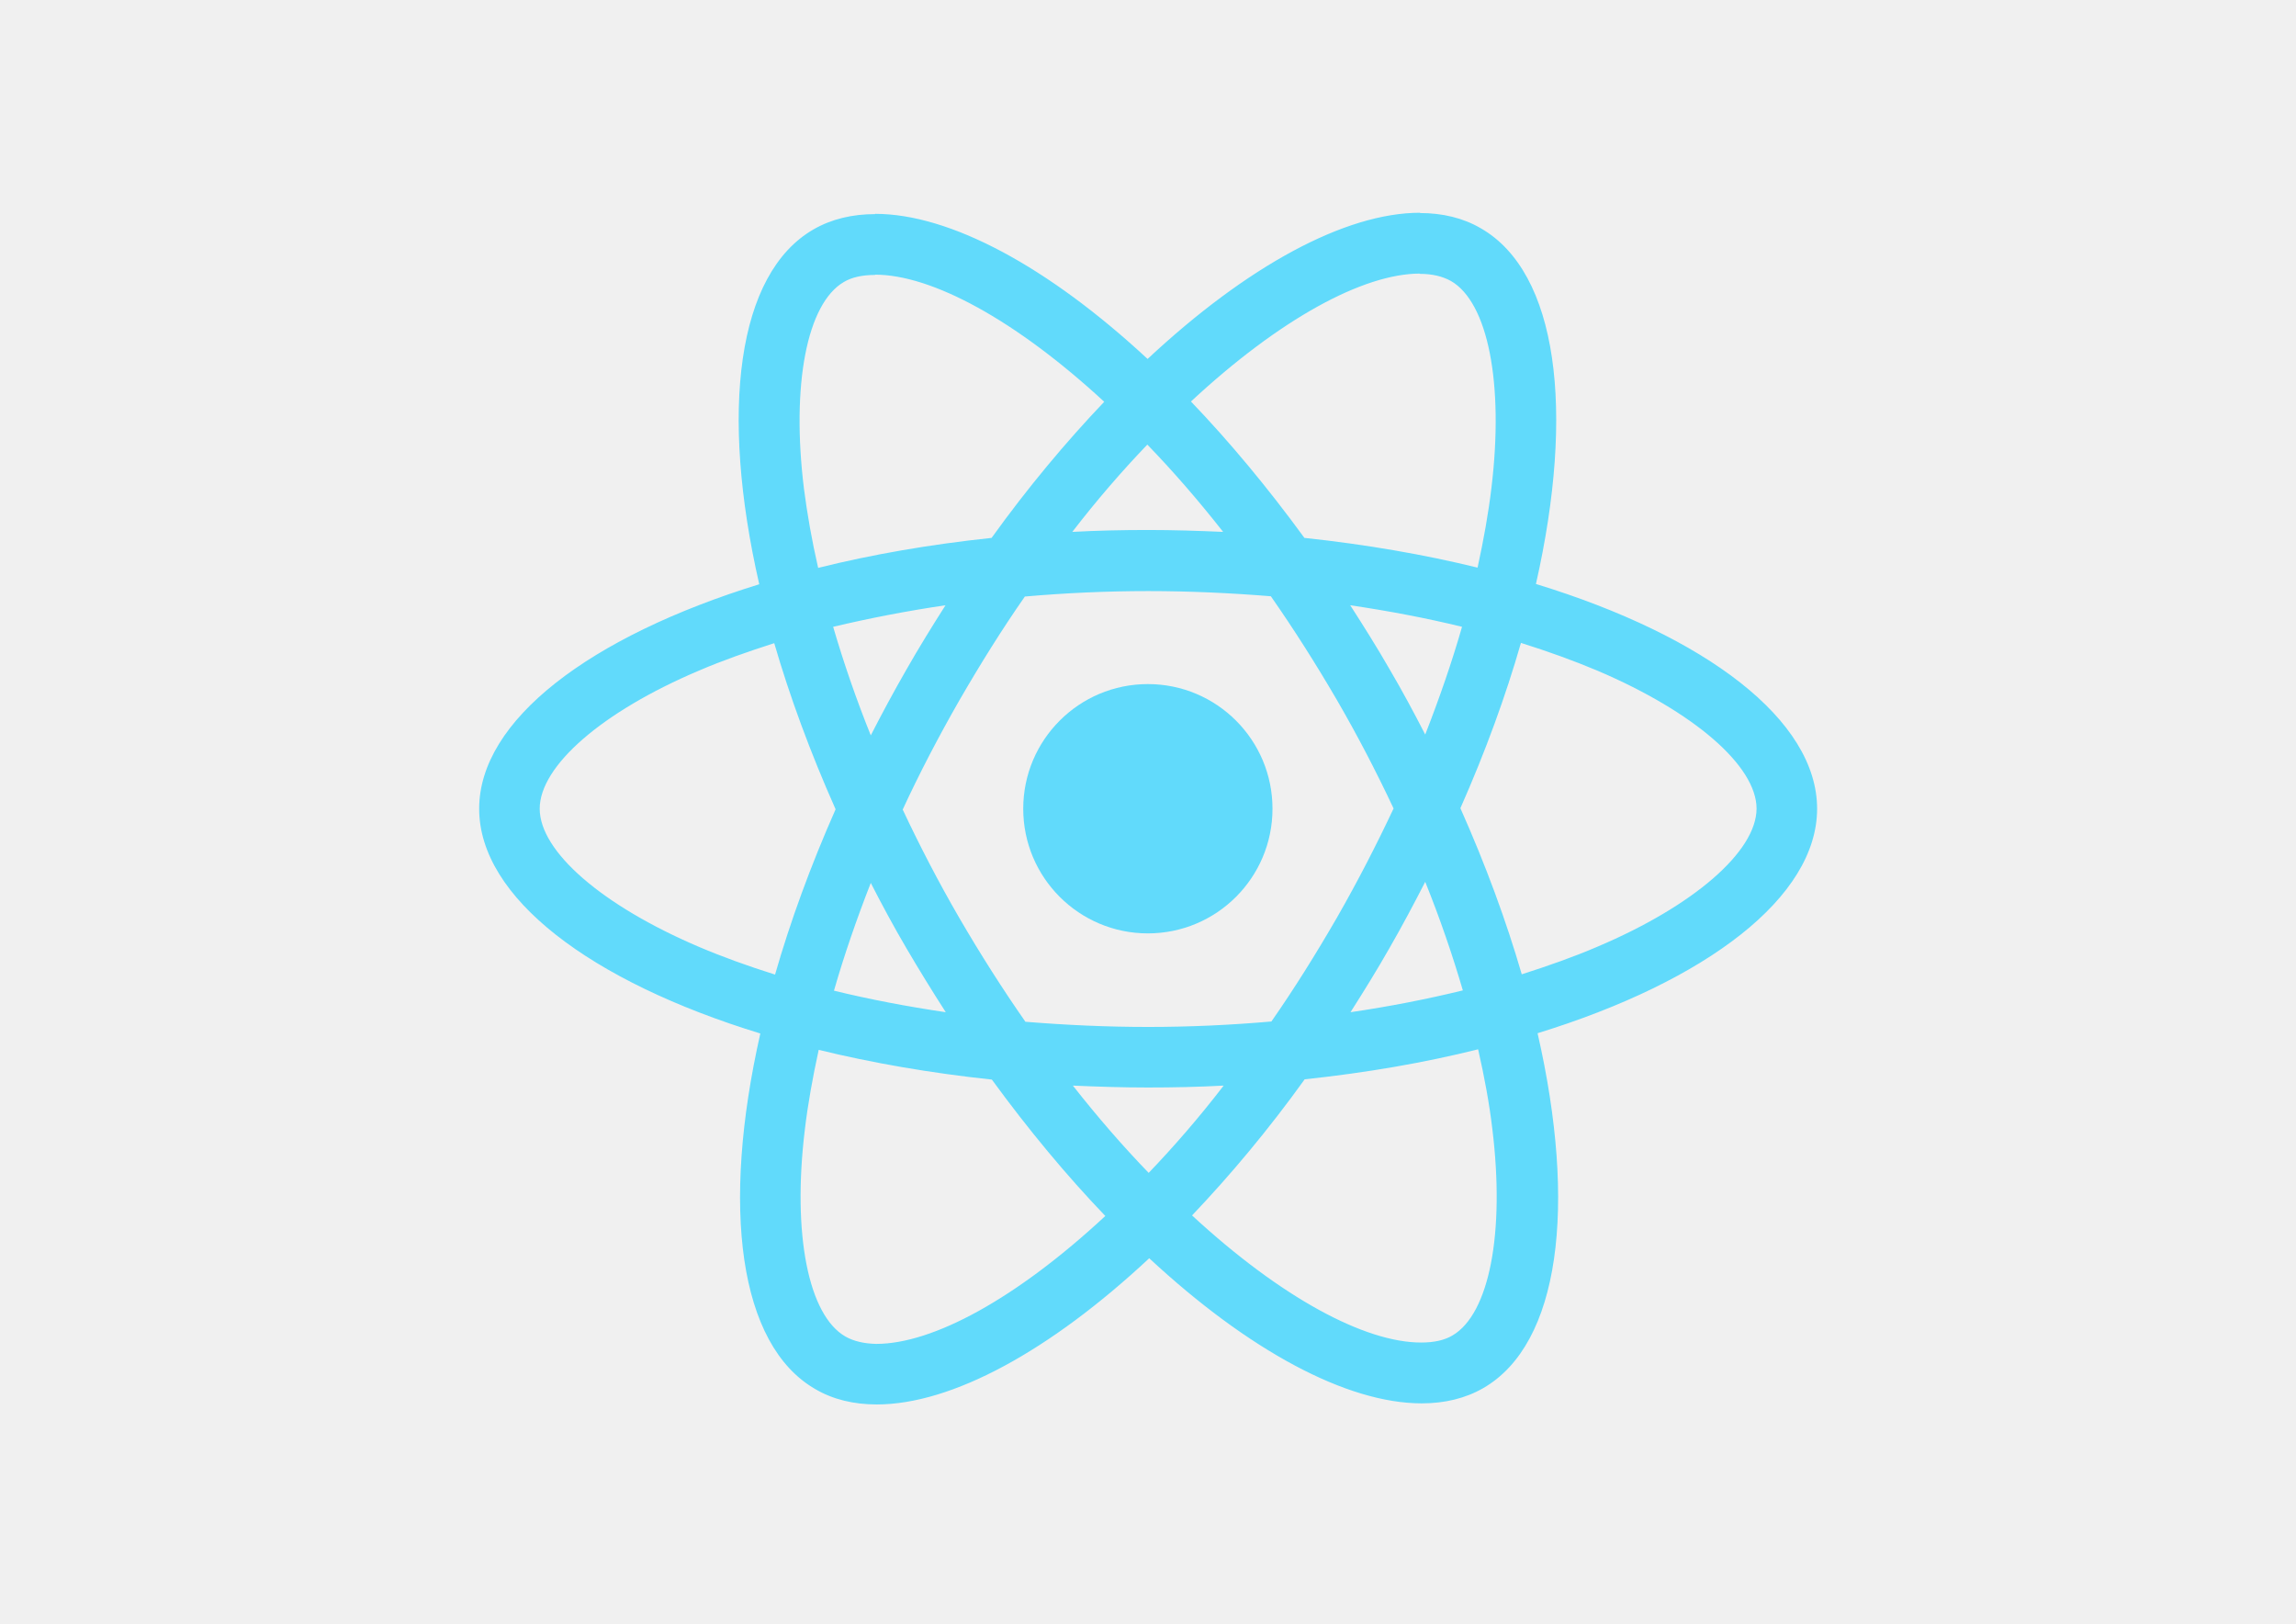
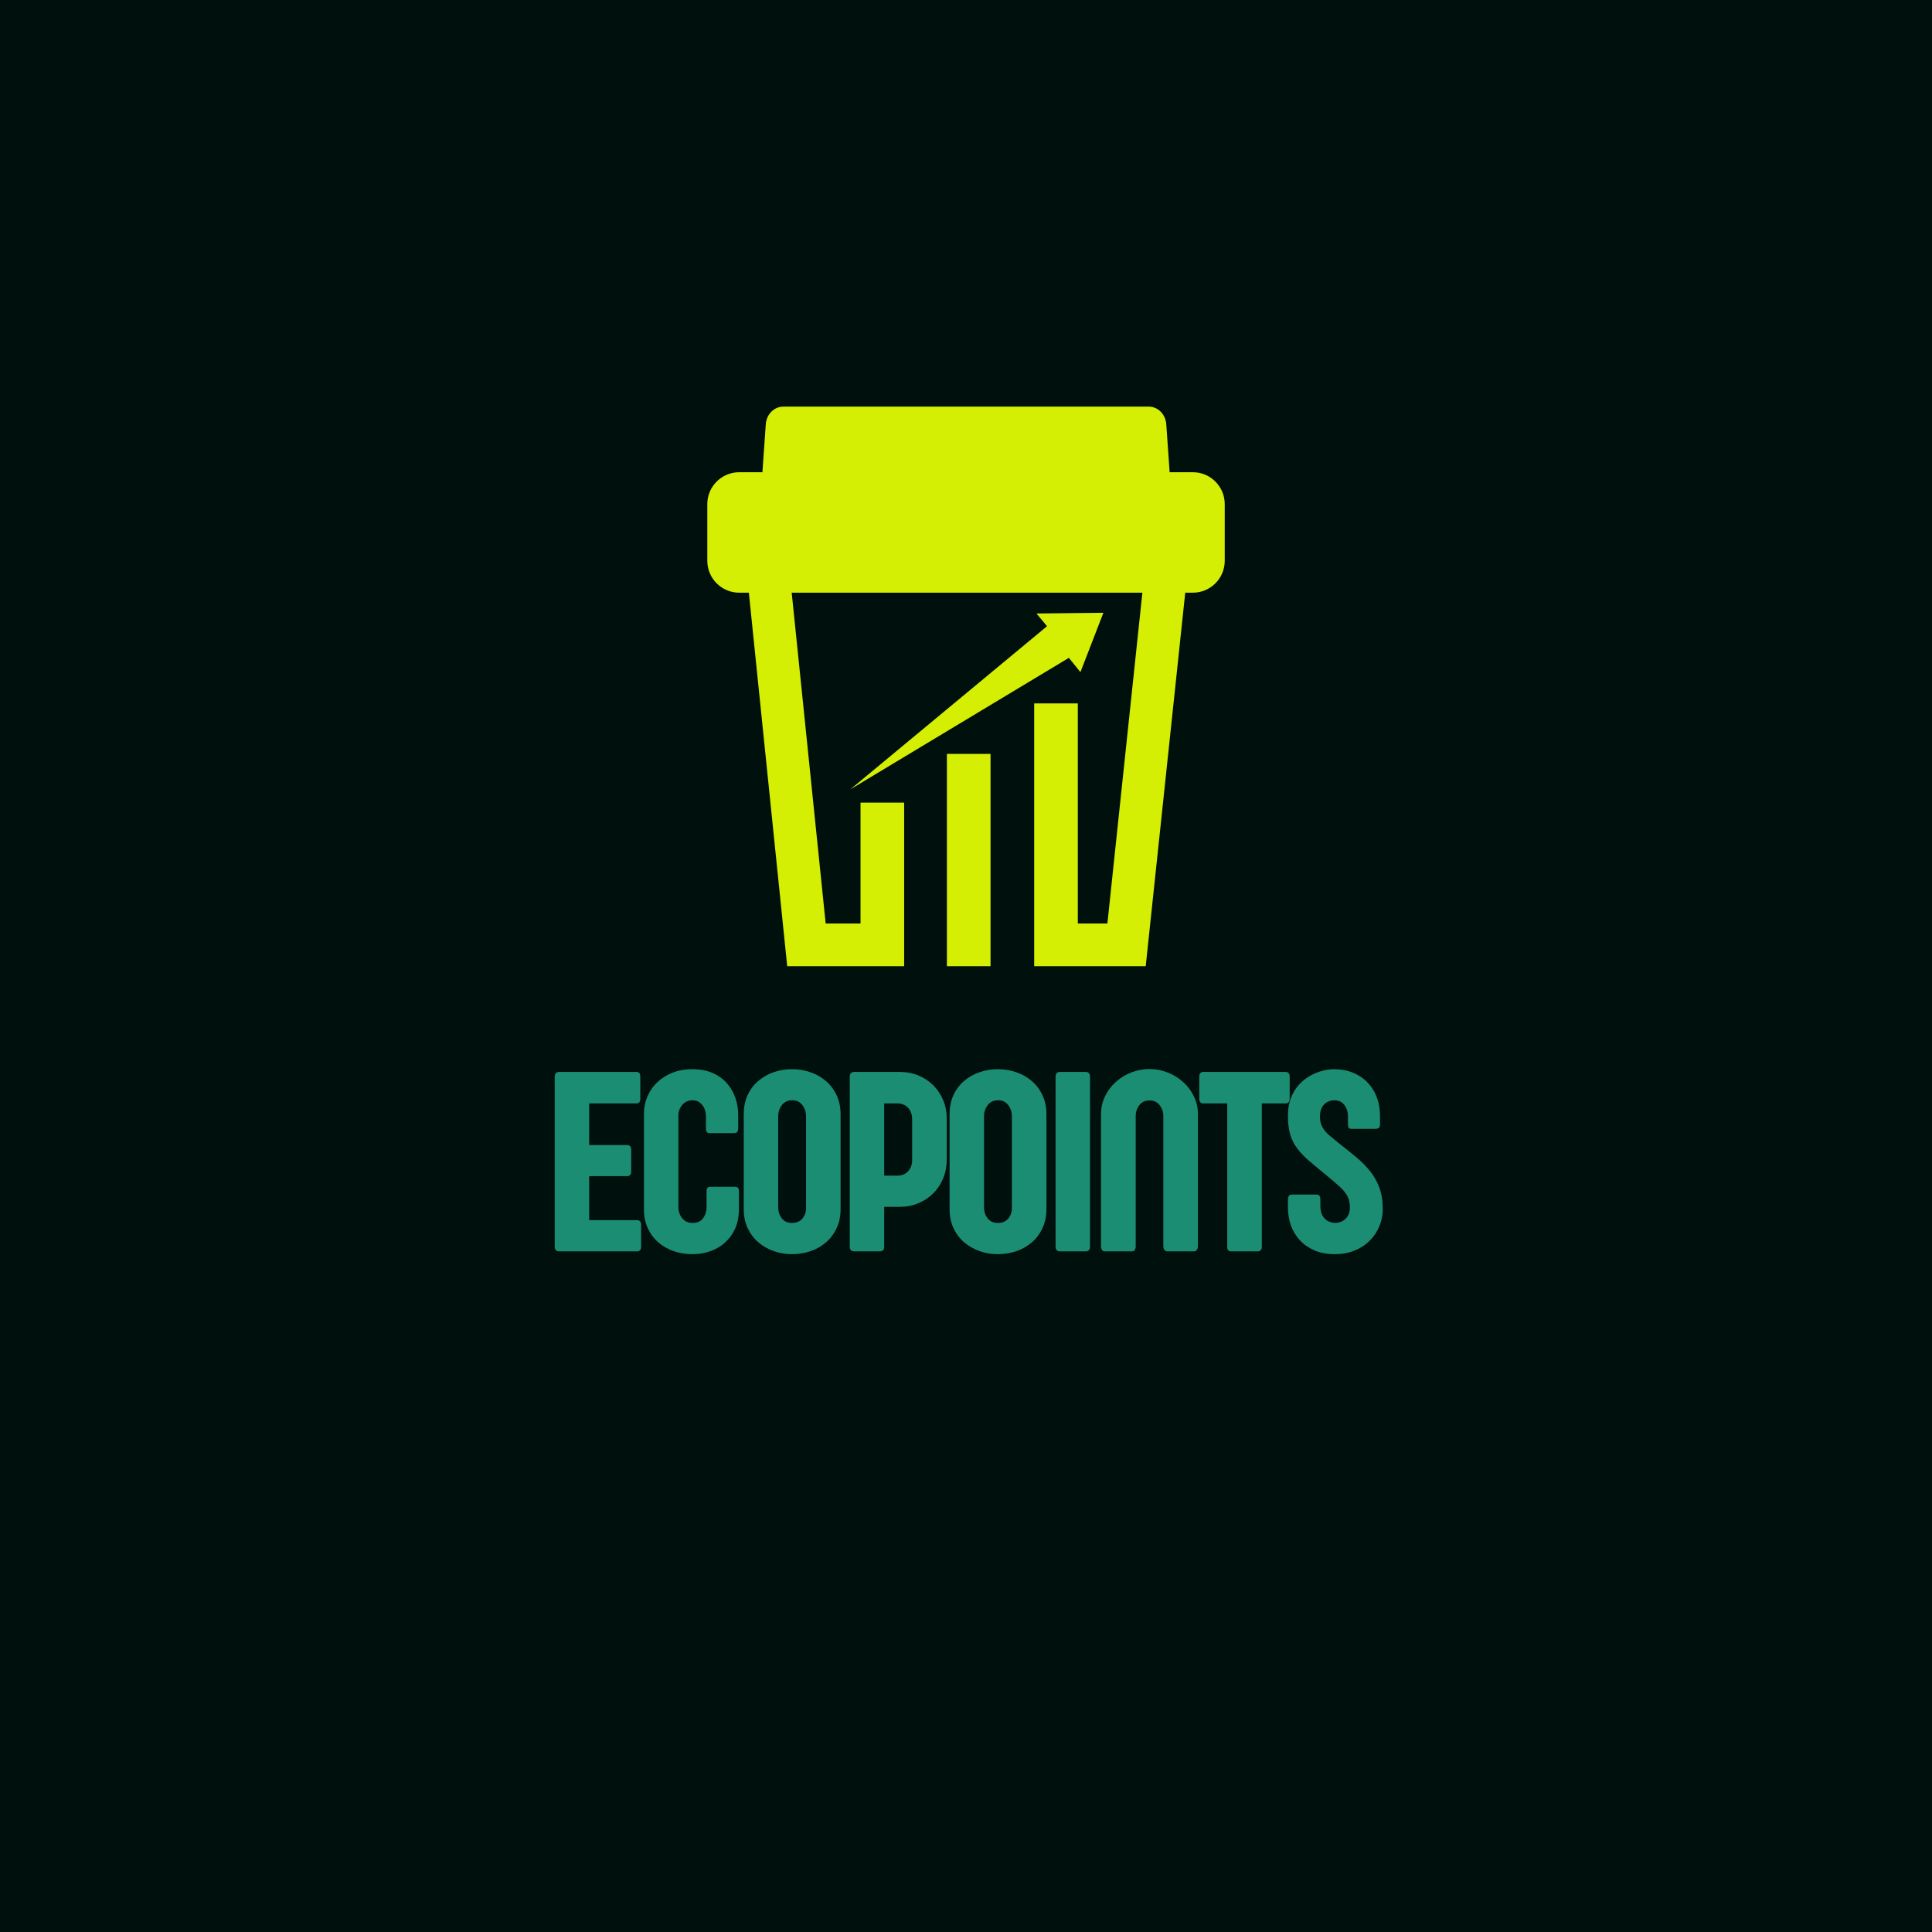
- <svg xmlns="http://www.w3.org/2000/svg" viewBox="0 0 841.9 595.3">
-   <g fill="#61DAFB">
-     <path d="M666.3 296.5c0-32.5-40.7-63.3-103.1-82.4 14.4-63.6 8-114.2-20.2-130.4-6.5-3.8-14.1-5.6-22.4-5.6v22.3c4.6 0 8.3.9 11.4 2.6 13.6 7.8 19.5 37.5 14.9 75.7-1.1 9.4-2.9 19.3-5.1 29.4-19.6-4.8-41-8.5-63.5-10.9-13.5-18.5-27.5-35.3-41.6-50 32.6-30.3 63.2-46.9 84-46.9V78c-27.5 0-63.5 19.6-99.9 53.6-36.4-33.8-72.4-53.2-99.9-53.2v22.3c20.7 0 51.4 16.5 84 46.6-14 14.7-28 31.4-41.3 49.9-22.6 2.4-44 6.1-63.6 11-2.3-10-4-19.7-5.2-29-4.7-38.2 1.1-67.9 14.6-75.8 3-1.8 6.9-2.6 11.5-2.6V78.5c-8.4 0-16 1.8-22.6 5.6-28.1 16.2-34.4 66.7-19.9 130.1-62.2 19.2-102.7 49.9-102.7 82.3 0 32.5 40.7 63.3 103.1 82.4-14.4 63.6-8 114.2 20.2 130.4 6.5 3.8 14.1 5.6 22.5 5.6 27.5 0 63.5-19.6 99.9-53.6 36.4 33.8 72.4 53.2 99.9 53.2 8.4 0 16-1.8 22.6-5.6 28.1-16.2 34.4-66.7 19.9-130.1 62-19.1 102.5-49.9 102.5-82.3zm-130.2-66.7c-3.7 12.9-8.3 26.2-13.5 39.5-4.1-8-8.4-16-13.1-24-4.6-8-9.5-15.8-14.4-23.4 14.2 2.1 27.9 4.7 41 7.9zm-45.8 106.5c-7.8 13.5-15.8 26.3-24.1 38.2-14.9 1.3-30 2-45.2 2-15.1 0-30.2-.7-45-1.9-8.3-11.9-16.4-24.6-24.2-38-7.6-13.1-14.5-26.4-20.8-39.8 6.2-13.4 13.2-26.8 20.7-39.9 7.8-13.5 15.8-26.3 24.1-38.2 14.9-1.3 30-2 45.2-2 15.1 0 30.2.7 45 1.9 8.3 11.9 16.4 24.6 24.2 38 7.6 13.1 14.5 26.4 20.8 39.8-6.3 13.4-13.2 26.8-20.7 39.9zm32.3-13c5.4 13.4 10 26.8 13.8 39.8-13.1 3.2-26.9 5.9-41.2 8 4.9-7.7 9.8-15.6 14.4-23.7 4.6-8 8.9-16.1 13-24.1zM421.2 430c-9.3-9.6-18.6-20.3-27.8-32 9 .4 18.2.7 27.5.7 9.4 0 18.7-.2 27.8-.7-9 11.7-18.3 22.4-27.5 32zm-74.4-58.9c-14.2-2.1-27.9-4.7-41-7.9 3.7-12.9 8.3-26.2 13.5-39.5 4.1 8 8.4 16 13.1 24 4.7 8 9.5 15.8 14.4 23.4zM420.7 163c9.3 9.6 18.6 20.3 27.8 32-9-.4-18.2-.7-27.5-.7-9.4 0-18.7.2-27.8.7 9-11.7 18.3-22.4 27.5-32zm-74 58.9c-4.9 7.7-9.8 15.6-14.4 23.7-4.6 8-8.9 16-13 24-5.4-13.4-10-26.8-13.8-39.8 13.1-3.1 26.9-5.8 41.2-7.9zm-90.5 125.2c-35.4-15.1-58.3-34.9-58.3-50.6 0-15.7 22.9-35.6 58.3-50.6 8.6-3.7 18-7 27.7-10.1 5.7 19.6 13.2 40 22.5 60.9-9.2 20.8-16.6 41.1-22.2 60.6-9.9-3.1-19.3-6.5-28-10.2zM310 490c-13.6-7.8-19.5-37.5-14.9-75.7 1.1-9.4 2.9-19.3 5.1-29.4 19.6 4.8 41 8.5 63.5 10.9 13.5 18.5 27.5 35.3 41.6 50-32.6 30.3-63.2 46.9-84 46.9-4.5-.1-8.3-1-11.3-2.7zm237.2-76.2c4.7 38.2-1.1 67.9-14.6 75.8-3 1.8-6.9 2.6-11.5 2.6-20.7 0-51.4-16.5-84-46.6 14-14.7 28-31.4 41.3-49.9 22.6-2.4 44-6.1 63.6-11 2.3 10.1 4.1 19.8 5.2 29.1zm38.5-66.7c-8.6 3.7-18 7-27.7 10.1-5.7-19.6-13.2-40-22.5-60.9 9.2-20.8 16.6-41.1 22.2-60.6 9.9 3.1 19.3 6.5 28.1 10.2 35.4 15.1 58.3 34.9 58.3 50.6-.1 15.7-23 35.6-58.4 50.6zM320.8 78.4z" />
-     <circle cx="420.9" cy="296.5" r="45.7" />
-     <path d="M520.5 78.1z" />
+ <svg xmlns="http://www.w3.org/2000/svg" width="500" zoomAndPan="magnify" viewBox="0 0 375 375" height="500" preserveAspectRatio="xMidYMid meet" version="1.0">
+   <defs>
+     <g />
+     <clipPath id="0852802e4d">
+       <path d="M 137.277 78.969 L 237.777 78.969 L 237.777 187.672 L 137.277 187.672 Z M 137.277 78.969 " clip-rule="nonzero" />
+     </clipPath>
+   </defs>
+   <rect x="-37.5" width="450" fill="#ffffff" y="-37.5" height="450" fill-opacity="1" />
+   <rect x="-37.5" width="450" fill="#00100c" y="-37.5" height="450" fill-opacity="1" />
+   <g fill="#1b8d73" fill-opacity="1">
+     <g transform="translate(105.8597, 242.889)">
+       <g>
+         <path d="M 8.5 -6.062 L 17.844 -6.062 C 18.039 -6.062 18.211 -5.988 18.359 -5.844 C 18.504 -5.707 18.578 -5.492 18.578 -5.203 L 18.578 -0.875 C 18.578 -0.57 18.504 -0.348 18.359 -0.203 C 18.211 -0.066 18.039 0 17.844 0 L 2.672 0 C 2.098 0 1.812 -0.316 1.812 -0.953 L 1.812 -33.859 C 1.812 -34.504 2.098 -34.828 2.672 -34.828 L 17.719 -34.828 C 18.188 -34.828 18.422 -34.52 18.422 -33.906 L 18.422 -29.625 C 18.422 -29.02 18.188 -28.719 17.719 -28.719 L 8.5 -28.719 L 8.5 -20.641 L 15.859 -20.641 C 16.078 -20.641 16.266 -20.57 16.422 -20.438 C 16.578 -20.301 16.656 -20.078 16.656 -19.766 L 16.656 -15.453 C 16.656 -15.148 16.578 -14.93 16.422 -14.797 C 16.273 -14.66 16.086 -14.594 15.859 -14.594 L 8.5 -14.594 Z M 8.5 -6.062 " />
+       </g>
+     </g>
+   </g>
+   <g fill="#1b8d73" fill-opacity="1">
+     <g transform="translate(123.7222, 242.889)">
+       <g>
+         <path d="M 19.562 -26.5 L 19.562 -24.062 C 19.562 -23.676 19.508 -23.395 19.406 -23.219 C 19.301 -23.039 19.082 -22.953 18.75 -22.953 L 14.062 -22.953 C 13.758 -22.953 13.555 -23.031 13.453 -23.188 C 13.348 -23.352 13.297 -23.613 13.297 -23.969 L 13.297 -26.297 C 13.297 -26.805 13.191 -27.289 12.984 -27.75 C 12.785 -28.207 12.492 -28.582 12.109 -28.875 C 11.723 -29.176 11.254 -29.328 10.703 -29.328 C 9.879 -29.328 9.211 -29.023 8.703 -28.422 C 8.203 -27.828 7.953 -27.141 7.953 -26.359 L 7.953 -8.562 C 7.953 -8.039 8.062 -7.547 8.281 -7.078 C 8.5 -6.609 8.812 -6.227 9.219 -5.938 C 9.633 -5.656 10.129 -5.516 10.703 -5.516 C 11.617 -5.516 12.301 -5.82 12.75 -6.438 C 13.195 -7.062 13.422 -7.77 13.422 -8.562 L 13.422 -11.547 C 13.422 -11.93 13.473 -12.191 13.578 -12.328 C 13.691 -12.461 13.891 -12.531 14.172 -12.531 L 18.875 -12.531 C 19.164 -12.531 19.375 -12.473 19.5 -12.359 C 19.633 -12.242 19.703 -11.992 19.703 -11.609 L 19.703 -8.188 C 19.703 -6.375 19.297 -4.812 18.484 -3.5 C 17.672 -2.188 16.578 -1.18 15.203 -0.484 C 13.836 0.203 12.316 0.547 10.641 0.547 C 9.391 0.547 8.195 0.352 7.062 -0.031 C 5.926 -0.426 4.922 -1 4.047 -1.75 C 3.18 -2.508 2.5 -3.43 2 -4.516 C 1.508 -5.598 1.266 -6.82 1.266 -8.188 L 1.266 -26.625 C 1.266 -27.863 1.492 -29.016 1.953 -30.078 C 2.41 -31.148 3.055 -32.078 3.891 -32.859 C 4.734 -33.648 5.723 -34.266 6.859 -34.703 C 8.004 -35.141 9.266 -35.359 10.641 -35.359 C 12.172 -35.359 13.5 -35.109 14.625 -34.609 C 15.75 -34.109 16.676 -33.438 17.406 -32.594 C 18.133 -31.75 18.676 -30.801 19.031 -29.75 C 19.383 -28.695 19.562 -27.613 19.562 -26.5 Z M 19.562 -26.5 " />
+       </g>
+     </g>
+   </g>
+   <g fill="#1b8d73" fill-opacity="1">
+     <g transform="translate(143.0946, 242.889)">
+       <g>
+         <path d="M 20.062 -26.625 L 20.062 -8.188 C 20.062 -6.82 19.805 -5.598 19.297 -4.516 C 18.797 -3.43 18.109 -2.508 17.234 -1.75 C 16.367 -1 15.363 -0.426 14.219 -0.031 C 13.082 0.352 11.883 0.547 10.625 0.547 C 9.363 0.547 8.172 0.344 7.047 -0.062 C 5.922 -0.469 4.922 -1.047 4.047 -1.797 C 3.18 -2.555 2.5 -3.477 2 -4.562 C 1.508 -5.645 1.266 -6.852 1.266 -8.188 L 1.266 -26.625 C 1.266 -27.988 1.508 -29.211 2 -30.297 C 2.5 -31.379 3.18 -32.297 4.047 -33.047 C 4.922 -33.805 5.922 -34.379 7.047 -34.766 C 8.172 -35.16 9.363 -35.359 10.625 -35.359 C 11.883 -35.359 13.082 -35.16 14.219 -34.766 C 15.363 -34.379 16.367 -33.805 17.234 -33.047 C 18.109 -32.297 18.797 -31.379 19.297 -30.297 C 19.805 -29.223 20.062 -28 20.062 -26.625 Z M 10.672 -29.328 C 9.816 -29.328 9.148 -29.016 8.672 -28.391 C 8.191 -27.766 7.953 -27.051 7.953 -26.25 L 7.953 -8.531 C 7.953 -7.738 8.18 -7.035 8.641 -6.422 C 9.109 -5.816 9.77 -5.516 10.625 -5.516 C 11.5 -5.516 12.172 -5.797 12.641 -6.359 C 13.117 -6.922 13.359 -7.594 13.359 -8.375 L 13.359 -26.25 C 13.359 -27.051 13.117 -27.766 12.641 -28.391 C 12.172 -29.016 11.516 -29.328 10.672 -29.328 Z M 10.672 -29.328 " />
+       </g>
+     </g>
+   </g>
+   <g fill="#1b8d73" fill-opacity="1">
+     <g transform="translate(163.1214, 242.889)">
+       <g>
+         <path d="M 13.922 -17.688 L 13.922 -25.672 C 13.922 -26.578 13.656 -27.312 13.125 -27.875 C 12.594 -28.438 11.895 -28.719 11.031 -28.719 L 8.5 -28.719 L 8.5 -14.703 L 11.047 -14.703 C 11.922 -14.703 12.617 -14.984 13.141 -15.547 C 13.66 -16.117 13.922 -16.832 13.922 -17.688 Z M 1.812 -0.953 L 1.812 -33.859 C 1.812 -34.504 2.098 -34.828 2.672 -34.828 L 11.547 -34.828 C 12.836 -34.828 14.035 -34.598 15.141 -34.141 C 16.254 -33.68 17.223 -33.039 18.047 -32.219 C 18.867 -31.395 19.504 -30.43 19.953 -29.328 C 20.41 -28.234 20.641 -27.055 20.641 -25.797 L 20.641 -17.75 C 20.641 -16.488 20.41 -15.301 19.953 -14.188 C 19.504 -13.082 18.867 -12.113 18.047 -11.281 C 17.223 -10.457 16.254 -9.812 15.141 -9.344 C 14.035 -8.875 12.836 -8.641 11.547 -8.641 L 8.5 -8.641 L 8.5 -0.953 C 8.5 -0.316 8.223 0 7.672 0 L 2.672 0 C 2.098 0 1.812 -0.316 1.812 -0.953 Z M 1.812 -0.953 " />
+       </g>
+     </g>
+   </g>
+   <g fill="#1b8d73" fill-opacity="1">
+     <g transform="translate(183.0475, 242.889)">
+       <g>
+         <path d="M 20.062 -26.625 L 20.062 -8.188 C 20.062 -6.82 19.805 -5.598 19.297 -4.516 C 18.797 -3.43 18.109 -2.508 17.234 -1.75 C 16.367 -1 15.363 -0.426 14.219 -0.031 C 13.082 0.352 11.883 0.547 10.625 0.547 C 9.363 0.547 8.172 0.344 7.047 -0.062 C 5.922 -0.469 4.922 -1.047 4.047 -1.797 C 3.18 -2.555 2.5 -3.477 2 -4.562 C 1.508 -5.645 1.266 -6.852 1.266 -8.188 L 1.266 -26.625 C 1.266 -27.988 1.508 -29.211 2 -30.297 C 2.5 -31.379 3.18 -32.297 4.047 -33.047 C 4.922 -33.805 5.922 -34.379 7.047 -34.766 C 8.172 -35.16 9.363 -35.359 10.625 -35.359 C 11.883 -35.359 13.082 -35.16 14.219 -34.766 C 15.363 -34.379 16.367 -33.805 17.234 -33.047 C 18.109 -32.297 18.797 -31.379 19.297 -30.297 C 19.805 -29.223 20.062 -28 20.062 -26.625 Z M 10.672 -29.328 C 9.816 -29.328 9.148 -29.016 8.672 -28.391 C 8.191 -27.766 7.953 -27.051 7.953 -26.25 L 7.953 -8.531 C 7.953 -7.738 8.18 -7.035 8.641 -6.422 C 9.109 -5.816 9.77 -5.516 10.625 -5.516 C 11.5 -5.516 12.172 -5.797 12.641 -6.359 C 13.117 -6.922 13.359 -7.594 13.359 -8.375 L 13.359 -26.25 C 13.359 -27.051 13.117 -27.766 12.641 -28.391 C 12.172 -29.016 11.516 -29.328 10.672 -29.328 Z M 10.672 -29.328 " />
+       </g>
+     </g>
+   </g>
+   <g fill="#1b8d73" fill-opacity="1">
+     <g transform="translate(203.0742, 242.889)">
+       <g>
+         <path d="M 8.5 -33.859 L 8.5 -0.953 C 8.5 -0.316 8.223 0 7.672 0 L 2.641 0 C 2.086 0 1.812 -0.316 1.812 -0.953 L 1.812 -33.859 C 1.812 -34.504 2.086 -34.828 2.641 -34.828 L 7.672 -34.828 C 8.223 -34.828 8.5 -34.504 8.5 -33.859 Z M 8.5 -33.859 " />
+       </g>
+     </g>
+   </g>
+   <g fill="#1b8d73" fill-opacity="1">
+     <g transform="translate(212.1287, 242.889)">
+       <g>
+         <path d="M 19.578 0 L 14.469 0 C 14.219 0 14.02 -0.098 13.875 -0.297 C 13.738 -0.504 13.672 -0.738 13.672 -1 L 13.672 -26.281 C 13.672 -27.062 13.43 -27.758 12.953 -28.375 C 12.484 -28.988 11.832 -29.297 11 -29.297 C 10.145 -29.297 9.484 -28.988 9.016 -28.375 C 8.547 -27.758 8.312 -27.062 8.312 -26.281 L 8.312 -0.984 C 8.312 -0.711 8.254 -0.477 8.141 -0.281 C 8.035 -0.094 7.836 0 7.547 0 L 2.234 0 C 2.055 0 1.898 -0.094 1.766 -0.281 C 1.641 -0.477 1.578 -0.711 1.578 -0.984 L 1.578 -26.656 C 1.578 -27.863 1.828 -28.992 2.328 -30.047 C 2.836 -31.109 3.523 -32.035 4.391 -32.828 C 5.254 -33.629 6.254 -34.254 7.391 -34.703 C 8.523 -35.16 9.719 -35.391 10.969 -35.391 C 12.227 -35.391 13.426 -35.16 14.562 -34.703 C 15.695 -34.254 16.695 -33.629 17.562 -32.828 C 18.438 -32.035 19.125 -31.109 19.625 -30.047 C 20.133 -28.992 20.391 -27.863 20.391 -26.656 L 20.391 -1 C 20.391 -0.75 20.328 -0.52 20.203 -0.312 C 20.078 -0.102 19.867 0 19.578 0 Z M 19.578 0 " />
+       </g>
+     </g>
+   </g>
+   <g fill="#1b8d73" fill-opacity="1">
+     <g transform="translate(232.8097, 242.889)">
+       <g>
+         <path d="M 16.781 -28.719 L 12.109 -28.719 L 12.109 -0.875 C 12.109 -0.594 12.035 -0.375 11.891 -0.219 C 11.742 -0.07 11.57 0 11.375 0 L 6.109 0 C 5.891 0 5.711 -0.07 5.578 -0.219 C 5.453 -0.375 5.391 -0.594 5.391 -0.875 L 5.391 -28.719 L 0.703 -28.719 C 0.484 -28.719 0.305 -28.789 0.172 -28.938 C 0.035 -29.094 -0.031 -29.32 -0.031 -29.625 L -0.031 -33.906 C -0.031 -34.207 0.035 -34.438 0.172 -34.594 C 0.305 -34.75 0.484 -34.828 0.703 -34.828 L 16.781 -34.828 C 17 -34.828 17.176 -34.75 17.312 -34.594 C 17.445 -34.445 17.516 -34.223 17.516 -33.922 L 17.516 -29.625 C 17.516 -29.32 17.445 -29.094 17.312 -28.938 C 17.176 -28.789 17 -28.719 16.781 -28.719 Z M 16.781 -28.719 " />
+       </g>
+     </g>
+   </g>
+   <g fill="#1b8d73" fill-opacity="1">
+     <g transform="translate(248.9861, 242.889)">
+       <g>
+         <path d="M 12.656 -24.734 L 12.656 -26.156 C 12.656 -27.02 12.426 -27.766 11.969 -28.391 C 11.52 -29.016 10.844 -29.328 9.938 -29.328 C 9.52 -29.328 9.098 -29.219 8.672 -29 C 8.254 -28.789 7.906 -28.457 7.625 -28 C 7.352 -27.539 7.219 -26.926 7.219 -26.156 C 7.219 -25.363 7.375 -24.688 7.688 -24.125 C 8 -23.562 8.438 -23.035 9 -22.547 C 9.562 -22.066 10.211 -21.531 10.953 -20.938 C 12.117 -20.031 13.211 -19.148 14.234 -18.297 C 15.266 -17.441 16.164 -16.535 16.938 -15.578 C 17.707 -14.617 18.312 -13.547 18.75 -12.359 C 19.188 -11.172 19.406 -9.781 19.406 -8.188 C 19.406 -7.008 19.18 -5.895 18.734 -4.844 C 18.297 -3.789 17.664 -2.859 16.844 -2.047 C 16.031 -1.234 15.051 -0.598 13.906 -0.141 C 12.77 0.316 11.508 0.547 10.125 0.547 C 8.613 0.547 7.285 0.301 6.141 -0.188 C 5.004 -0.688 4.051 -1.352 3.281 -2.188 C 2.52 -3.031 1.945 -3.992 1.562 -5.078 C 1.188 -6.172 1 -7.305 1 -8.484 L 1 -9.812 C 1 -10.25 1.051 -10.562 1.156 -10.75 C 1.27 -10.938 1.504 -11.031 1.859 -11.031 L 6.438 -11.031 C 6.789 -11.031 7.02 -10.953 7.125 -10.797 C 7.238 -10.648 7.297 -10.383 7.297 -10 L 7.297 -8.859 C 7.297 -8.016 7.445 -7.348 7.75 -6.859 C 8.051 -6.379 8.426 -6.035 8.875 -5.828 C 9.32 -5.629 9.754 -5.531 10.172 -5.531 C 10.953 -5.531 11.625 -5.797 12.188 -6.328 C 12.75 -6.867 13.031 -7.602 13.031 -8.531 C 13.031 -9.352 12.879 -10.062 12.578 -10.656 C 12.273 -11.25 11.801 -11.848 11.156 -12.453 C 10.508 -13.055 9.672 -13.781 8.641 -14.625 C 7.328 -15.695 6.188 -16.645 5.219 -17.469 C 4.258 -18.289 3.469 -19.109 2.844 -19.922 C 2.219 -20.734 1.754 -21.641 1.453 -22.641 C 1.148 -23.648 1 -24.879 1 -26.328 C 1 -27.641 1.191 -28.789 1.578 -29.781 C 1.973 -30.781 2.492 -31.633 3.141 -32.344 C 3.785 -33.051 4.5 -33.625 5.281 -34.062 C 6.07 -34.508 6.867 -34.836 7.672 -35.047 C 8.484 -35.254 9.238 -35.359 9.938 -35.359 C 11.688 -35.359 13.234 -34.977 14.578 -34.219 C 15.922 -33.469 16.973 -32.406 17.734 -31.031 C 18.492 -29.656 18.875 -28.035 18.875 -26.172 L 18.875 -24.734 C 18.875 -24.391 18.812 -24.145 18.688 -24 C 18.562 -23.852 18.297 -23.781 17.891 -23.781 L 13.391 -23.781 C 13.066 -23.781 12.863 -23.852 12.781 -24 C 12.695 -24.145 12.656 -24.391 12.656 -24.734 Z M 12.656 -24.734 " />
+       </g>
+     </g>
+   </g>
+   <g clip-path="url(#0852802e4d)">
+     <path fill="#d4ee04" d="M 201.176 119.078 L 203.23 121.547 L 165.043 153.219 L 207.465 127.688 L 209.711 130.461 L 214.168 118.941 Z M 192.262 187.539 L 183.793 187.539 L 183.793 146.328 L 192.262 146.328 Z M 153.668 115.039 L 160.262 179.25 L 167.027 179.25 L 167.027 155.793 L 175.496 155.793 L 175.496 187.539 L 152.797 187.539 L 152.414 183.812 L 145.352 115.039 L 143.457 115.039 C 140.066 115.039 137.289 112.262 137.289 108.867 L 137.289 97.832 C 137.289 94.438 140.066 91.66 143.457 91.66 L 147.984 91.66 L 148.637 82.355 C 148.766 80.473 150.184 78.922 152.07 78.922 L 222.938 78.922 C 224.828 78.922 226.242 80.473 226.375 82.355 L 227.027 91.66 L 231.551 91.66 C 234.945 91.66 237.719 94.438 237.719 97.832 L 237.719 108.867 C 237.719 112.262 234.945 115.039 231.551 115.039 L 230.055 115.039 L 222.777 183.816 L 222.387 187.543 L 200.734 187.543 L 200.734 136.531 L 209.203 136.531 L 209.203 179.25 L 214.945 179.25 L 221.734 115.039 Z M 153.668 115.039 " fill-opacity="1" fill-rule="nonzero" />
  </g>
</svg>
